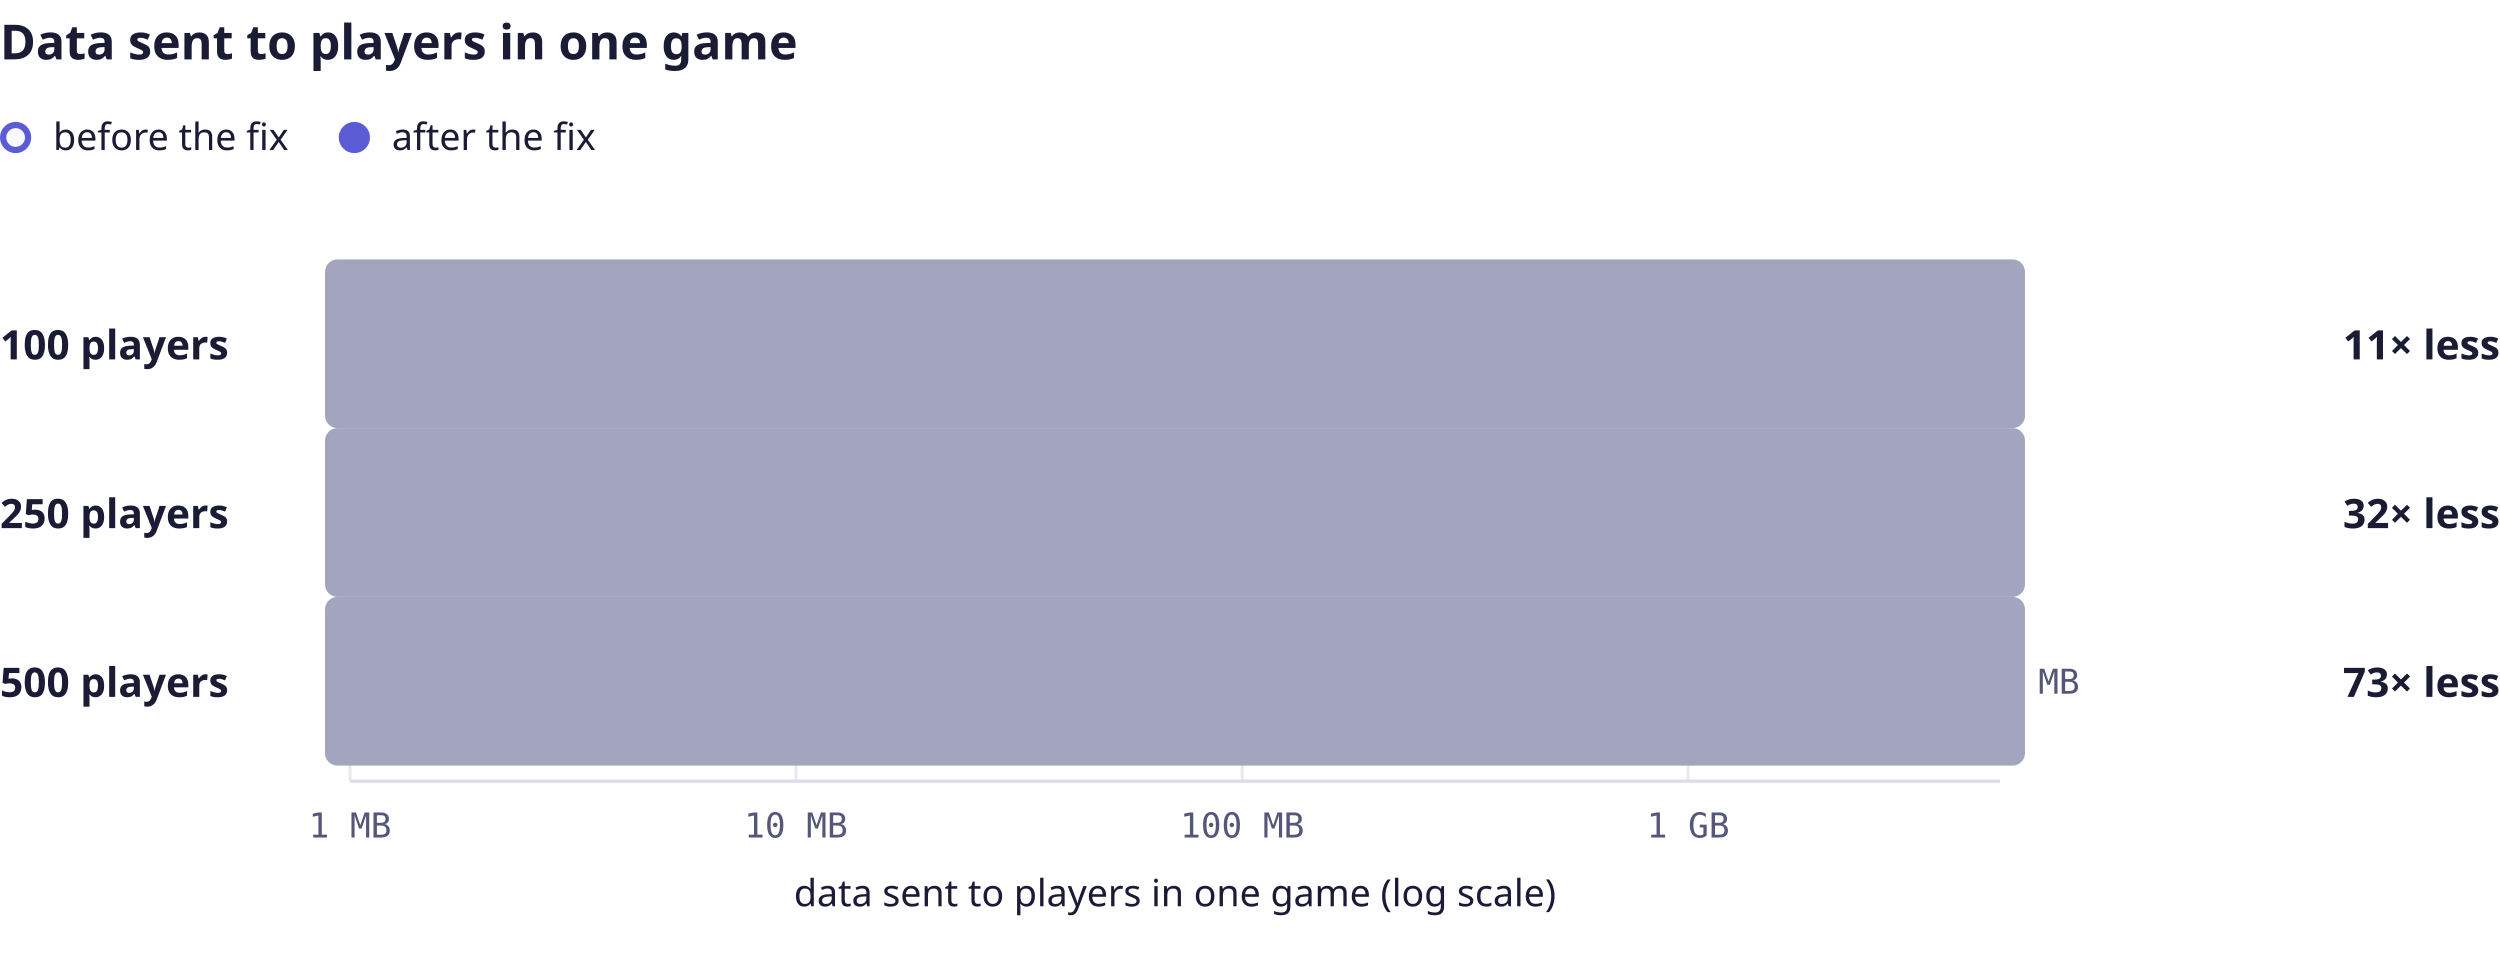
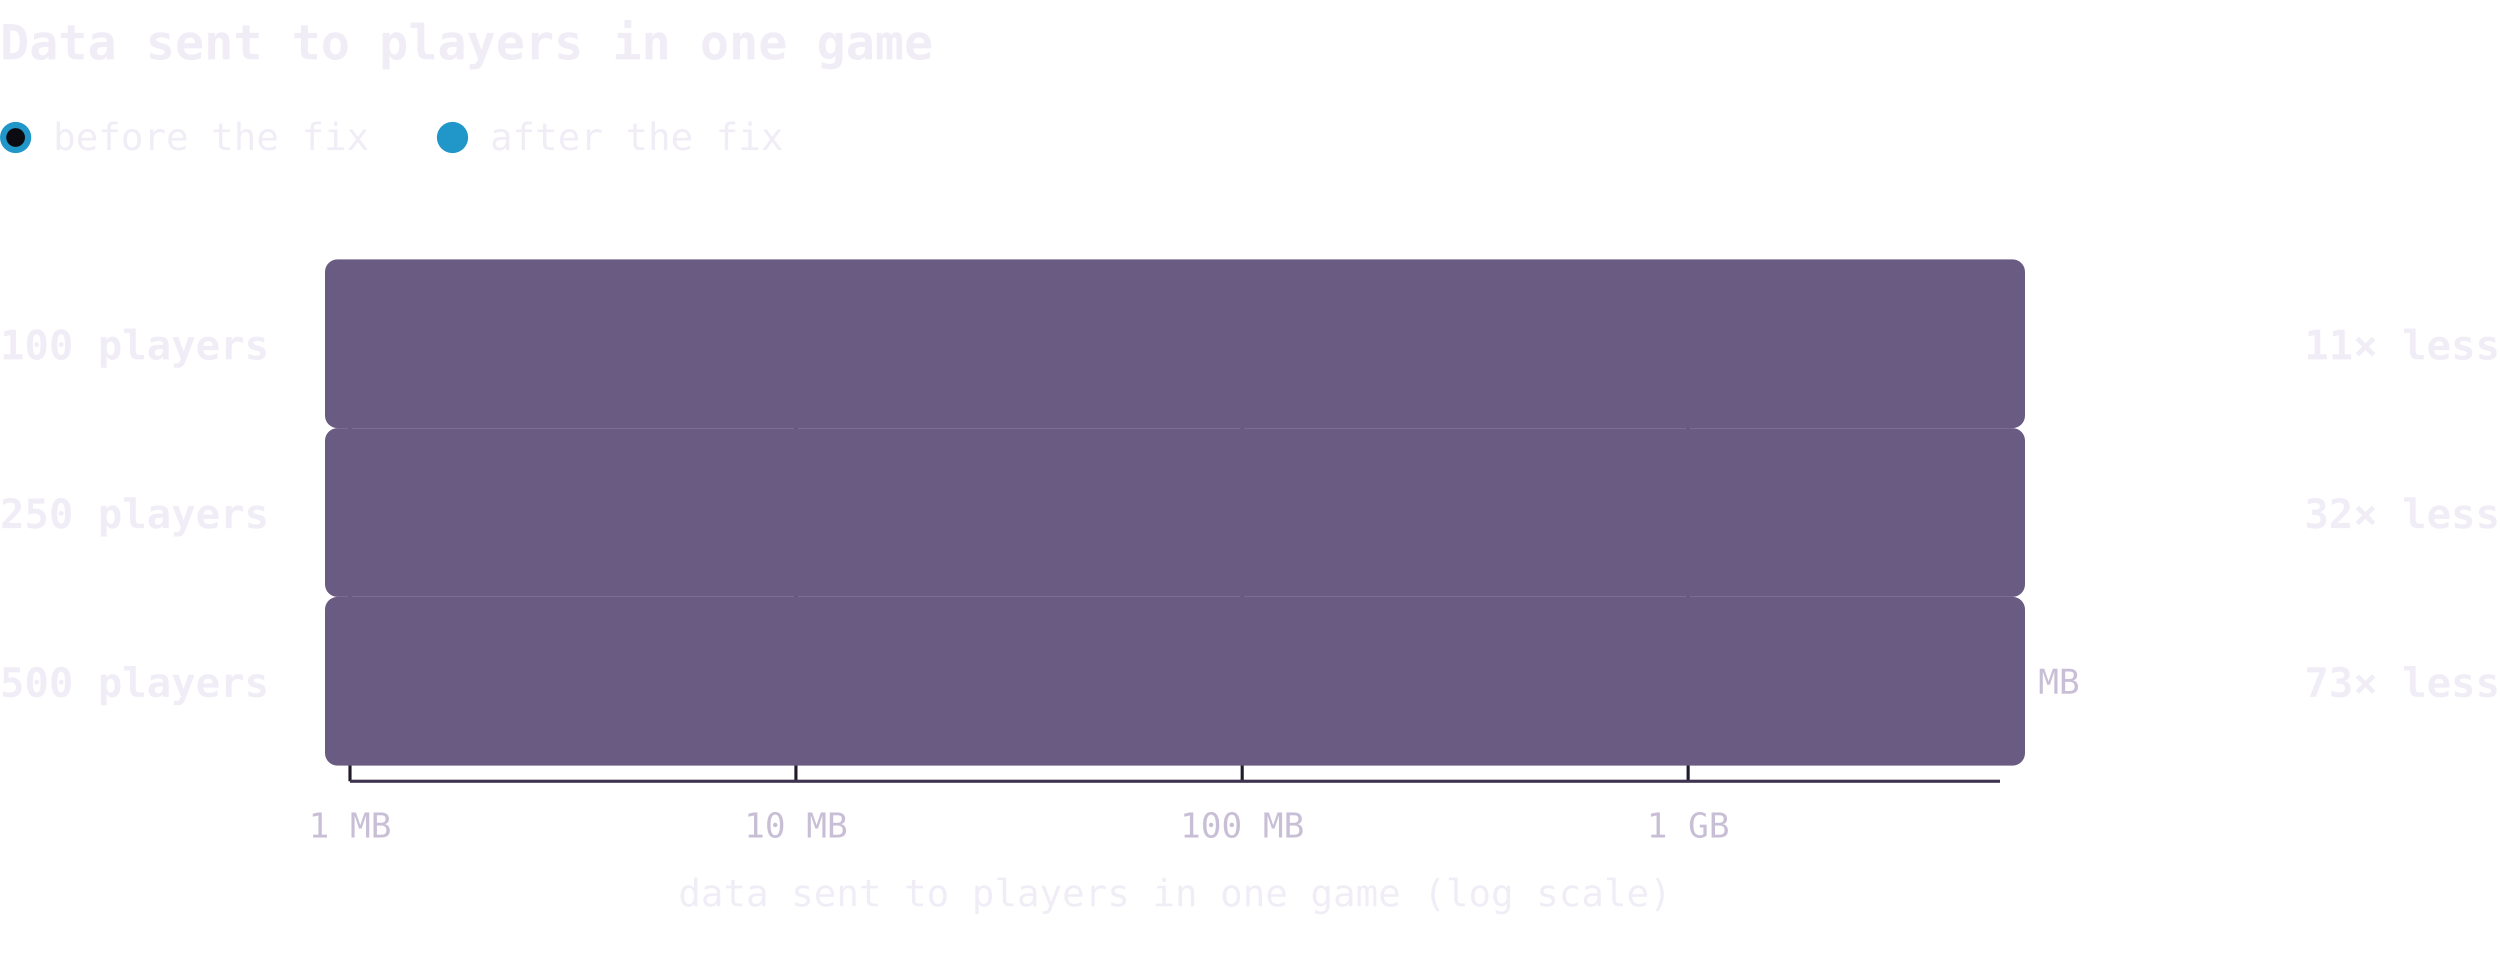
- <svg xmlns="http://www.w3.org/2000/svg" viewBox="0 0 800 312" width="800" height="312" role="img" aria-label="Data sent to players in one game, before and after the fix, by room size">
-   <text x="0" y="19" font-size="15.5" class="dg-t dg-b" fill="#1a1b35" font-family="PT Sans, sans-serif" font-weight="700">Data sent to players in one game</text>
-   <path d="M112 86V250" style="stroke:var(--dg-grid,#e9e9f1)" stroke-width="1" />
-   <path d="M254.7 86V250" style="stroke:var(--dg-grid,#e9e9f1)" stroke-width="1" />
-   <path d="M397.5 86V250" style="stroke:var(--dg-grid,#e9e9f1)" stroke-width="1" />
-   <path d="M540.2 86V250" style="stroke:var(--dg-grid,#e9e9f1)" stroke-width="1" />
-   <path d="M112 250H640" style="stroke:var(--dg-border,#dcdde8)" stroke-width="1" />
-   <text x="112" y="268" font-size="11" text-anchor="middle" class="dg-m" fill="#55577a" font-family="JetBrains Mono, monospace" font-weight="500">1 MB</text>
-   <text x="254.7" y="268" font-size="11" text-anchor="middle" class="dg-m" fill="#55577a" font-family="JetBrains Mono, monospace" font-weight="500">10 MB</text>
-   <text x="397.5" y="268" font-size="11" text-anchor="middle" class="dg-m" fill="#55577a" font-family="JetBrains Mono, monospace" font-weight="500">100 MB</text>
-   <text x="540.2" y="268" font-size="11" text-anchor="middle" class="dg-m" fill="#55577a" font-family="JetBrains Mono, monospace" font-weight="500">1 GB</text>
-   <text x="376" y="290" font-size="12" text-anchor="middle" class="dg-t" fill="#1a1b35" font-family="PT Sans, sans-serif">data sent to players in one game (log scale)</text>
-   <path d="M327.2 110H199.9" fill="none" style="stroke:var(--dg-series-1,#5b5bd6)" stroke-opacity="0.45" stroke-width="2" />
-   <path d="M193.9 110l8 -4.5v9z" style="fill:var(--dg-series-1,#5b5bd6)" fill-opacity="0.6" />
-   <path d="M473.6 164H278" fill="none" style="stroke:var(--dg-series-1,#5b5bd6)" stroke-opacity="0.45" stroke-width="2" />
-   <path d="M272 164l8 -4.5v9z" style="fill:var(--dg-series-1,#5b5bd6)" fill-opacity="0.6" />
-   <path d="M593.5 218H346.2" fill="none" style="stroke:var(--dg-series-1,#5b5bd6)" stroke-opacity="0.45" stroke-width="2" />
-   <path d="M340.2 218l8 -4.5v9z" style="fill:var(--dg-series-1,#5b5bd6)" fill-opacity="0.6" />
-   <circle cx="334.2" cy="110" r="5" style="fill:var(--dg-page,#f9f8fd);stroke:var(--dg-series-1,#5b5bd6)" stroke-width="2" />
-   <circle cx="187.9" cy="110" r="5" style="fill:var(--dg-series-1,#5b5bd6);stroke:var(--dg-page,#f9f8fd)" stroke-width="2" />
-   <circle cx="480.6" cy="164" r="5" style="fill:var(--dg-page,#f9f8fd);stroke:var(--dg-series-1,#5b5bd6)" stroke-width="2" />
-   <circle cx="266" cy="164" r="5" style="fill:var(--dg-series-1,#5b5bd6);stroke:var(--dg-page,#f9f8fd)" stroke-width="2" />
-   <circle cx="600.5" cy="218" r="5" style="fill:var(--dg-page,#f9f8fd);stroke:var(--dg-series-1,#5b5bd6)" stroke-width="2" />
-   <circle cx="334.2" cy="218" r="5" style="fill:var(--dg-series-1,#5b5bd6);stroke:var(--dg-page,#f9f8fd)" stroke-width="2" />
-   <circle cx="5" cy="44" r="4" style="fill:var(--dg-page,#f9f8fd);stroke:var(--dg-series-1,#5b5bd6)" stroke-width="2" />
-   <text x="17" y="48" font-size="12" class="dg-t" fill="#1a1b35" font-family="PT Sans, sans-serif">before the fix</text>
-   <circle cx="113.4" cy="44" r="4" style="fill:var(--dg-series-1,#5b5bd6);stroke:var(--dg-series-1,#5b5bd6)" stroke-width="2" />
-   <text x="125.4" y="48" font-size="12" class="dg-t" fill="#1a1b35" font-family="PT Sans, sans-serif">after the fix</text>
-   <text x="0" y="115" font-size="13" class="dg-t dg-b" fill="#1a1b35" font-family="PT Sans, sans-serif" font-weight="700">100 players</text>
-   <text x="175.9" y="114" font-size="11" text-anchor="end" class="dg-m" fill="#55577a" font-family="JetBrains Mono, monospace" font-weight="500">3.4 MB</text>
-   <text x="346.2" y="114" font-size="11" class="dg-m" fill="#55577a" font-family="JetBrains Mono, monospace" font-weight="500">36 MB</text>
-   <text x="800" y="115" font-size="13" text-anchor="end" class="dg-t dg-b" fill="#1a1b35" font-family="PT Sans, sans-serif" font-weight="700">11× less</text>
-   <g class="dg-hit" data-tip="{&quot;t&quot;: &quot;100 players&quot;, &quot;r&quot;: [[&quot;36 MB&quot;, &quot;before&quot;, &quot;var(--dg-series-1,#5b5bd6)&quot;, true], [&quot;3.4 MB&quot;, &quot;after&quot;, &quot;var(--dg-series-1,#5b5bd6)&quot;, false], [&quot;11x less&quot;, &quot;reduction&quot;, null, false]]}">
-     <rect class="dg-lift" x="104" y="83" width="544" height="54" rx="4" style="fill:var(--dg-edge,#a3a5bf)" />
+ <svg xmlns="http://www.w3.org/2000/svg" viewBox="0 0 800 312" width="800" height="312" role="group" aria-label="Data sent to players in one game, before and after the fix, by room size">
+   <text x="0" y="19" font-size="15.5" class="dg-t dg-b" fill="#f1edf7" font-family="IBM Plex Mono, monospace" font-weight="700">Data sent to players in one game</text>
+   <path d="M112 86V250" style="stroke:var(--dg-grid,#211b2c)" stroke-width="1" />
+   <path d="M254.7 86V250" style="stroke:var(--dg-grid,#211b2c)" stroke-width="1" />
+   <path d="M397.5 86V250" style="stroke:var(--dg-grid,#211b2c)" stroke-width="1" />
+   <path d="M540.2 86V250" style="stroke:var(--dg-grid,#211b2c)" stroke-width="1" />
+   <path d="M112 250H640" style="stroke:var(--dg-border,#3e3450)" stroke-width="1" />
+   <text x="112" y="268" font-size="11" text-anchor="middle" class="dg-m" fill="#c8bfd6" font-family="IBM Plex Mono, monospace" font-weight="500">1 MB</text>
+   <text x="254.7" y="268" font-size="11" text-anchor="middle" class="dg-m" fill="#c8bfd6" font-family="IBM Plex Mono, monospace" font-weight="500">10 MB</text>
+   <text x="397.5" y="268" font-size="11" text-anchor="middle" class="dg-m" fill="#c8bfd6" font-family="IBM Plex Mono, monospace" font-weight="500">100 MB</text>
+   <text x="540.2" y="268" font-size="11" text-anchor="middle" class="dg-m" fill="#c8bfd6" font-family="IBM Plex Mono, monospace" font-weight="500">1 GB</text>
+   <text x="376" y="290" font-size="12" text-anchor="middle" class="dg-t" fill="#f1edf7" font-family="IBM Plex Mono, monospace">data sent to players in one game (log scale)</text>
+   <path d="M327.2 110H199.9" fill="none" style="stroke:var(--dg-series-1,#2196c8)" stroke-opacity="0.45" stroke-width="2" />
+   <path d="M193.9 110l8 -4.5v9z" style="fill:var(--dg-series-1,#2196c8)" fill-opacity="0.6" />
+   <path d="M473.6 164H278" fill="none" style="stroke:var(--dg-series-1,#2196c8)" stroke-opacity="0.45" stroke-width="2" />
+   <path d="M272 164l8 -4.5v9z" style="fill:var(--dg-series-1,#2196c8)" fill-opacity="0.6" />
+   <path d="M593.5 218H346.2" fill="none" style="stroke:var(--dg-series-1,#2196c8)" stroke-opacity="0.45" stroke-width="2" />
+   <path d="M340.2 218l8 -4.5v9z" style="fill:var(--dg-series-1,#2196c8)" fill-opacity="0.6" />
+   <circle cx="334.2" cy="110" r="5" style="fill:var(--dg-page,#0d0b12);stroke:var(--dg-series-1,#2196c8)" stroke-width="2" />
+   <circle cx="187.9" cy="110" r="5" style="fill:var(--dg-series-1,#2196c8);stroke:var(--dg-page,#0d0b12)" stroke-width="2" />
+   <circle cx="480.6" cy="164" r="5" style="fill:var(--dg-page,#0d0b12);stroke:var(--dg-series-1,#2196c8)" stroke-width="2" />
+   <circle cx="266" cy="164" r="5" style="fill:var(--dg-series-1,#2196c8);stroke:var(--dg-page,#0d0b12)" stroke-width="2" />
+   <circle cx="600.5" cy="218" r="5" style="fill:var(--dg-page,#0d0b12);stroke:var(--dg-series-1,#2196c8)" stroke-width="2" />
+   <circle cx="334.2" cy="218" r="5" style="fill:var(--dg-series-1,#2196c8);stroke:var(--dg-page,#0d0b12)" stroke-width="2" />
+   <circle cx="5" cy="44" r="4" style="fill:var(--dg-page,#0d0b12);stroke:var(--dg-series-1,#2196c8)" stroke-width="2" />
+   <text x="17" y="48" font-size="12" class="dg-t" fill="#f1edf7" font-family="IBM Plex Mono, monospace">before the fix</text>
+   <circle cx="144.8" cy="44" r="4" style="fill:var(--dg-series-1,#2196c8);stroke:var(--dg-series-1,#2196c8)" stroke-width="2" />
+   <text x="156.8" y="48" font-size="12" class="dg-t" fill="#f1edf7" font-family="IBM Plex Mono, monospace">after the fix</text>
+   <text x="0" y="115" font-size="13" class="dg-t dg-b" fill="#f1edf7" font-family="IBM Plex Mono, monospace" font-weight="700">100 players</text>
+   <text x="175.9" y="114" font-size="11" text-anchor="end" class="dg-m" fill="#c8bfd6" font-family="IBM Plex Mono, monospace" font-weight="500">3.4 MB</text>
+   <text x="346.2" y="114" font-size="11" class="dg-m" fill="#c8bfd6" font-family="IBM Plex Mono, monospace" font-weight="500">36 MB</text>
+   <text x="800" y="115" font-size="13" text-anchor="end" class="dg-t dg-b" fill="#f1edf7" font-family="IBM Plex Mono, monospace" font-weight="700">11× less</text>
+   <g class="dg-hit" data-tip="{&quot;t&quot;: &quot;100 players&quot;, &quot;r&quot;: [[&quot;36 MB&quot;, &quot;before&quot;, &quot;var(--dg-series-1,#2196c8)&quot;, true], [&quot;3.4 MB&quot;, &quot;after&quot;, &quot;var(--dg-series-1,#2196c8)&quot;, false], [&quot;11x less&quot;, &quot;reduction&quot;, null, false]]}">
+     <rect class="dg-lift" x="104" y="83" width="544" height="54" rx="4" style="fill:var(--dg-edge,#6a5b82)" />
    <rect x="0" y="83" width="800" height="54" fill="#000" fill-opacity="0" />
  </g>
-   <text x="0" y="169" font-size="13" class="dg-t dg-b" fill="#1a1b35" font-family="PT Sans, sans-serif" font-weight="700">250 players</text>
-   <text x="254" y="168" font-size="11" text-anchor="end" class="dg-m" fill="#55577a" font-family="JetBrains Mono, monospace" font-weight="500">12 MB</text>
-   <text x="492.6" y="168" font-size="11" class="dg-m" fill="#55577a" font-family="JetBrains Mono, monospace" font-weight="500">382 MB</text>
-   <text x="800" y="169" font-size="13" text-anchor="end" class="dg-t dg-b" fill="#1a1b35" font-family="PT Sans, sans-serif" font-weight="700">32× less</text>
-   <g class="dg-hit" data-tip="{&quot;t&quot;: &quot;250 players&quot;, &quot;r&quot;: [[&quot;382 MB&quot;, &quot;before&quot;, &quot;var(--dg-series-1,#5b5bd6)&quot;, true], [&quot;12 MB&quot;, &quot;after&quot;, &quot;var(--dg-series-1,#5b5bd6)&quot;, false], [&quot;32x less&quot;, &quot;reduction&quot;, null, false]]}">
-     <rect class="dg-lift" x="104" y="137" width="544" height="54" rx="4" style="fill:var(--dg-edge,#a3a5bf)" />
+   <text x="0" y="169" font-size="13" class="dg-t dg-b" fill="#f1edf7" font-family="IBM Plex Mono, monospace" font-weight="700">250 players</text>
+   <text x="254" y="168" font-size="11" text-anchor="end" class="dg-m" fill="#c8bfd6" font-family="IBM Plex Mono, monospace" font-weight="500">12 MB</text>
+   <text x="492.6" y="168" font-size="11" class="dg-m" fill="#c8bfd6" font-family="IBM Plex Mono, monospace" font-weight="500">382 MB</text>
+   <text x="800" y="169" font-size="13" text-anchor="end" class="dg-t dg-b" fill="#f1edf7" font-family="IBM Plex Mono, monospace" font-weight="700">32× less</text>
+   <g class="dg-hit" data-tip="{&quot;t&quot;: &quot;250 players&quot;, &quot;r&quot;: [[&quot;382 MB&quot;, &quot;before&quot;, &quot;var(--dg-series-1,#2196c8)&quot;, true], [&quot;12 MB&quot;, &quot;after&quot;, &quot;var(--dg-series-1,#2196c8)&quot;, false], [&quot;32x less&quot;, &quot;reduction&quot;, null, false]]}">
+     <rect class="dg-lift" x="104" y="137" width="544" height="54" rx="4" style="fill:var(--dg-edge,#6a5b82)" />
    <rect x="0" y="137" width="800" height="54" fill="#000" fill-opacity="0" />
  </g>
-   <text x="0" y="223" font-size="13" class="dg-t dg-b" fill="#1a1b35" font-family="PT Sans, sans-serif" font-weight="700">500 players</text>
-   <text x="322.2" y="222" font-size="11" text-anchor="end" class="dg-m" fill="#55577a" font-family="JetBrains Mono, monospace" font-weight="500">36 MB</text>
-   <text x="612.5" y="222" font-size="11" class="dg-m" fill="#55577a" font-family="JetBrains Mono, monospace" font-weight="500">2,645 MB</text>
-   <text x="800" y="223" font-size="13" text-anchor="end" class="dg-t dg-b" fill="#1a1b35" font-family="PT Sans, sans-serif" font-weight="700">73× less</text>
-   <g class="dg-hit" data-tip="{&quot;t&quot;: &quot;500 players&quot;, &quot;r&quot;: [[&quot;2,645 MB&quot;, &quot;before&quot;, &quot;var(--dg-series-1,#5b5bd6)&quot;, true], [&quot;36 MB&quot;, &quot;after&quot;, &quot;var(--dg-series-1,#5b5bd6)&quot;, false], [&quot;73x less&quot;, &quot;reduction&quot;, null, false]]}">
-     <rect class="dg-lift" x="104" y="191" width="544" height="54" rx="4" style="fill:var(--dg-edge,#a3a5bf)" />
+   <text x="0" y="223" font-size="13" class="dg-t dg-b" fill="#f1edf7" font-family="IBM Plex Mono, monospace" font-weight="700">500 players</text>
+   <text x="322.2" y="222" font-size="11" text-anchor="end" class="dg-m" fill="#c8bfd6" font-family="IBM Plex Mono, monospace" font-weight="500">36 MB</text>
+   <text x="612.5" y="222" font-size="11" class="dg-m" fill="#c8bfd6" font-family="IBM Plex Mono, monospace" font-weight="500">2,645 MB</text>
+   <text x="800" y="223" font-size="13" text-anchor="end" class="dg-t dg-b" fill="#f1edf7" font-family="IBM Plex Mono, monospace" font-weight="700">73× less</text>
+   <g class="dg-hit" data-tip="{&quot;t&quot;: &quot;500 players&quot;, &quot;r&quot;: [[&quot;2,645 MB&quot;, &quot;before&quot;, &quot;var(--dg-series-1,#2196c8)&quot;, true], [&quot;36 MB&quot;, &quot;after&quot;, &quot;var(--dg-series-1,#2196c8)&quot;, false], [&quot;73x less&quot;, &quot;reduction&quot;, null, false]]}">
+     <rect class="dg-lift" x="104" y="191" width="544" height="54" rx="4" style="fill:var(--dg-edge,#6a5b82)" />
    <rect x="0" y="191" width="800" height="54" fill="#000" fill-opacity="0" />
  </g>
</svg>
